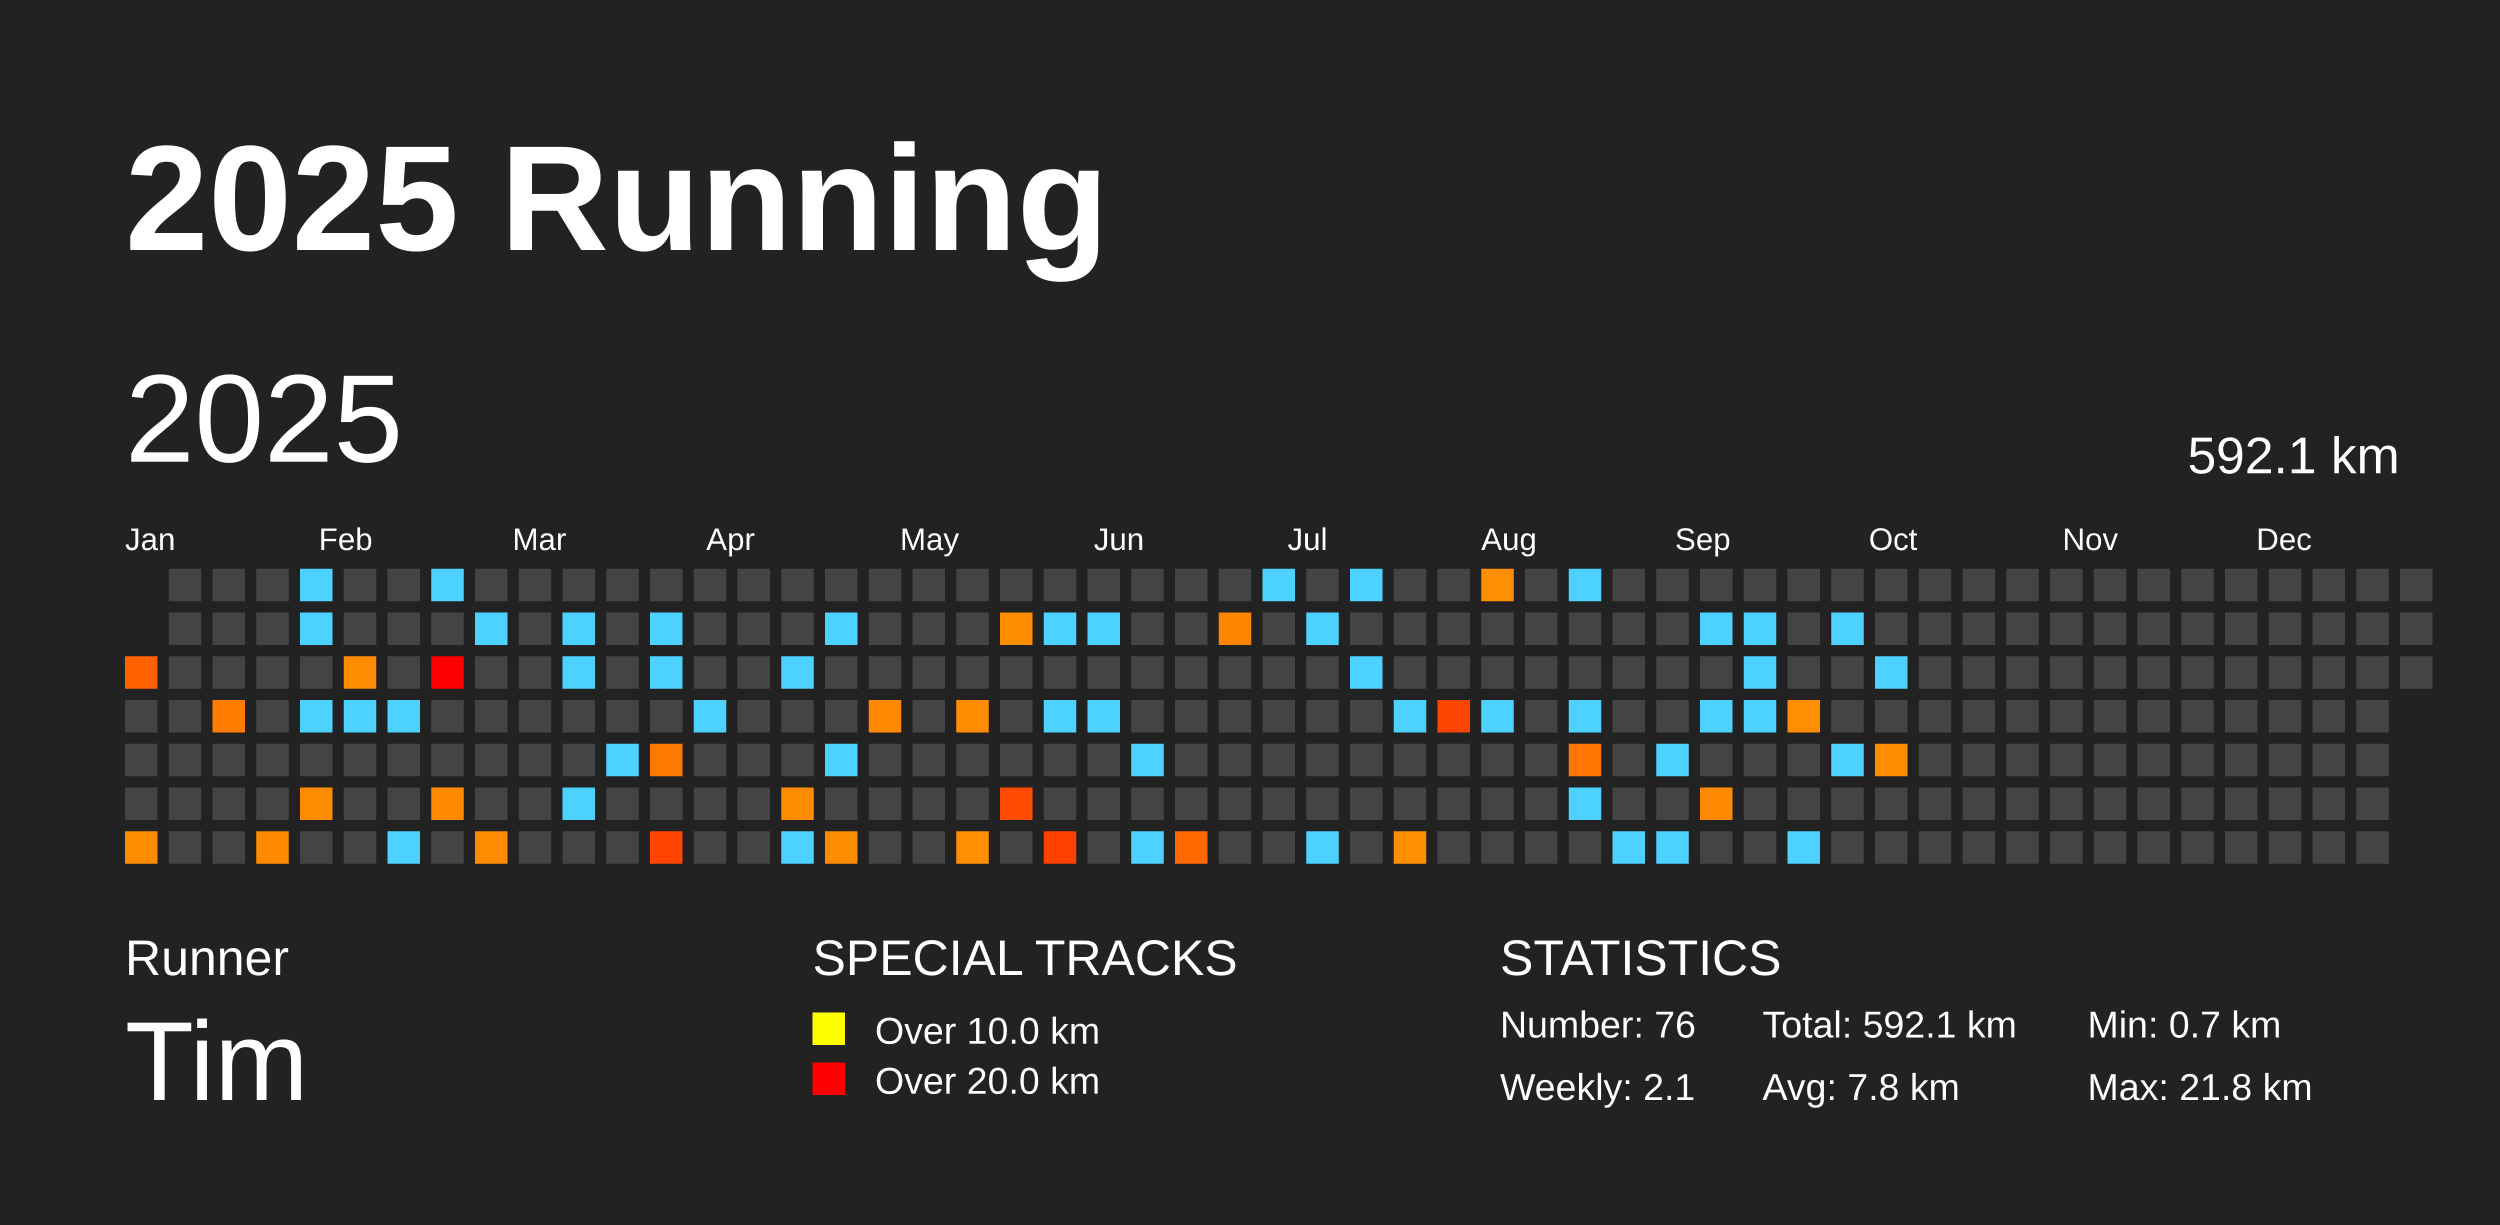
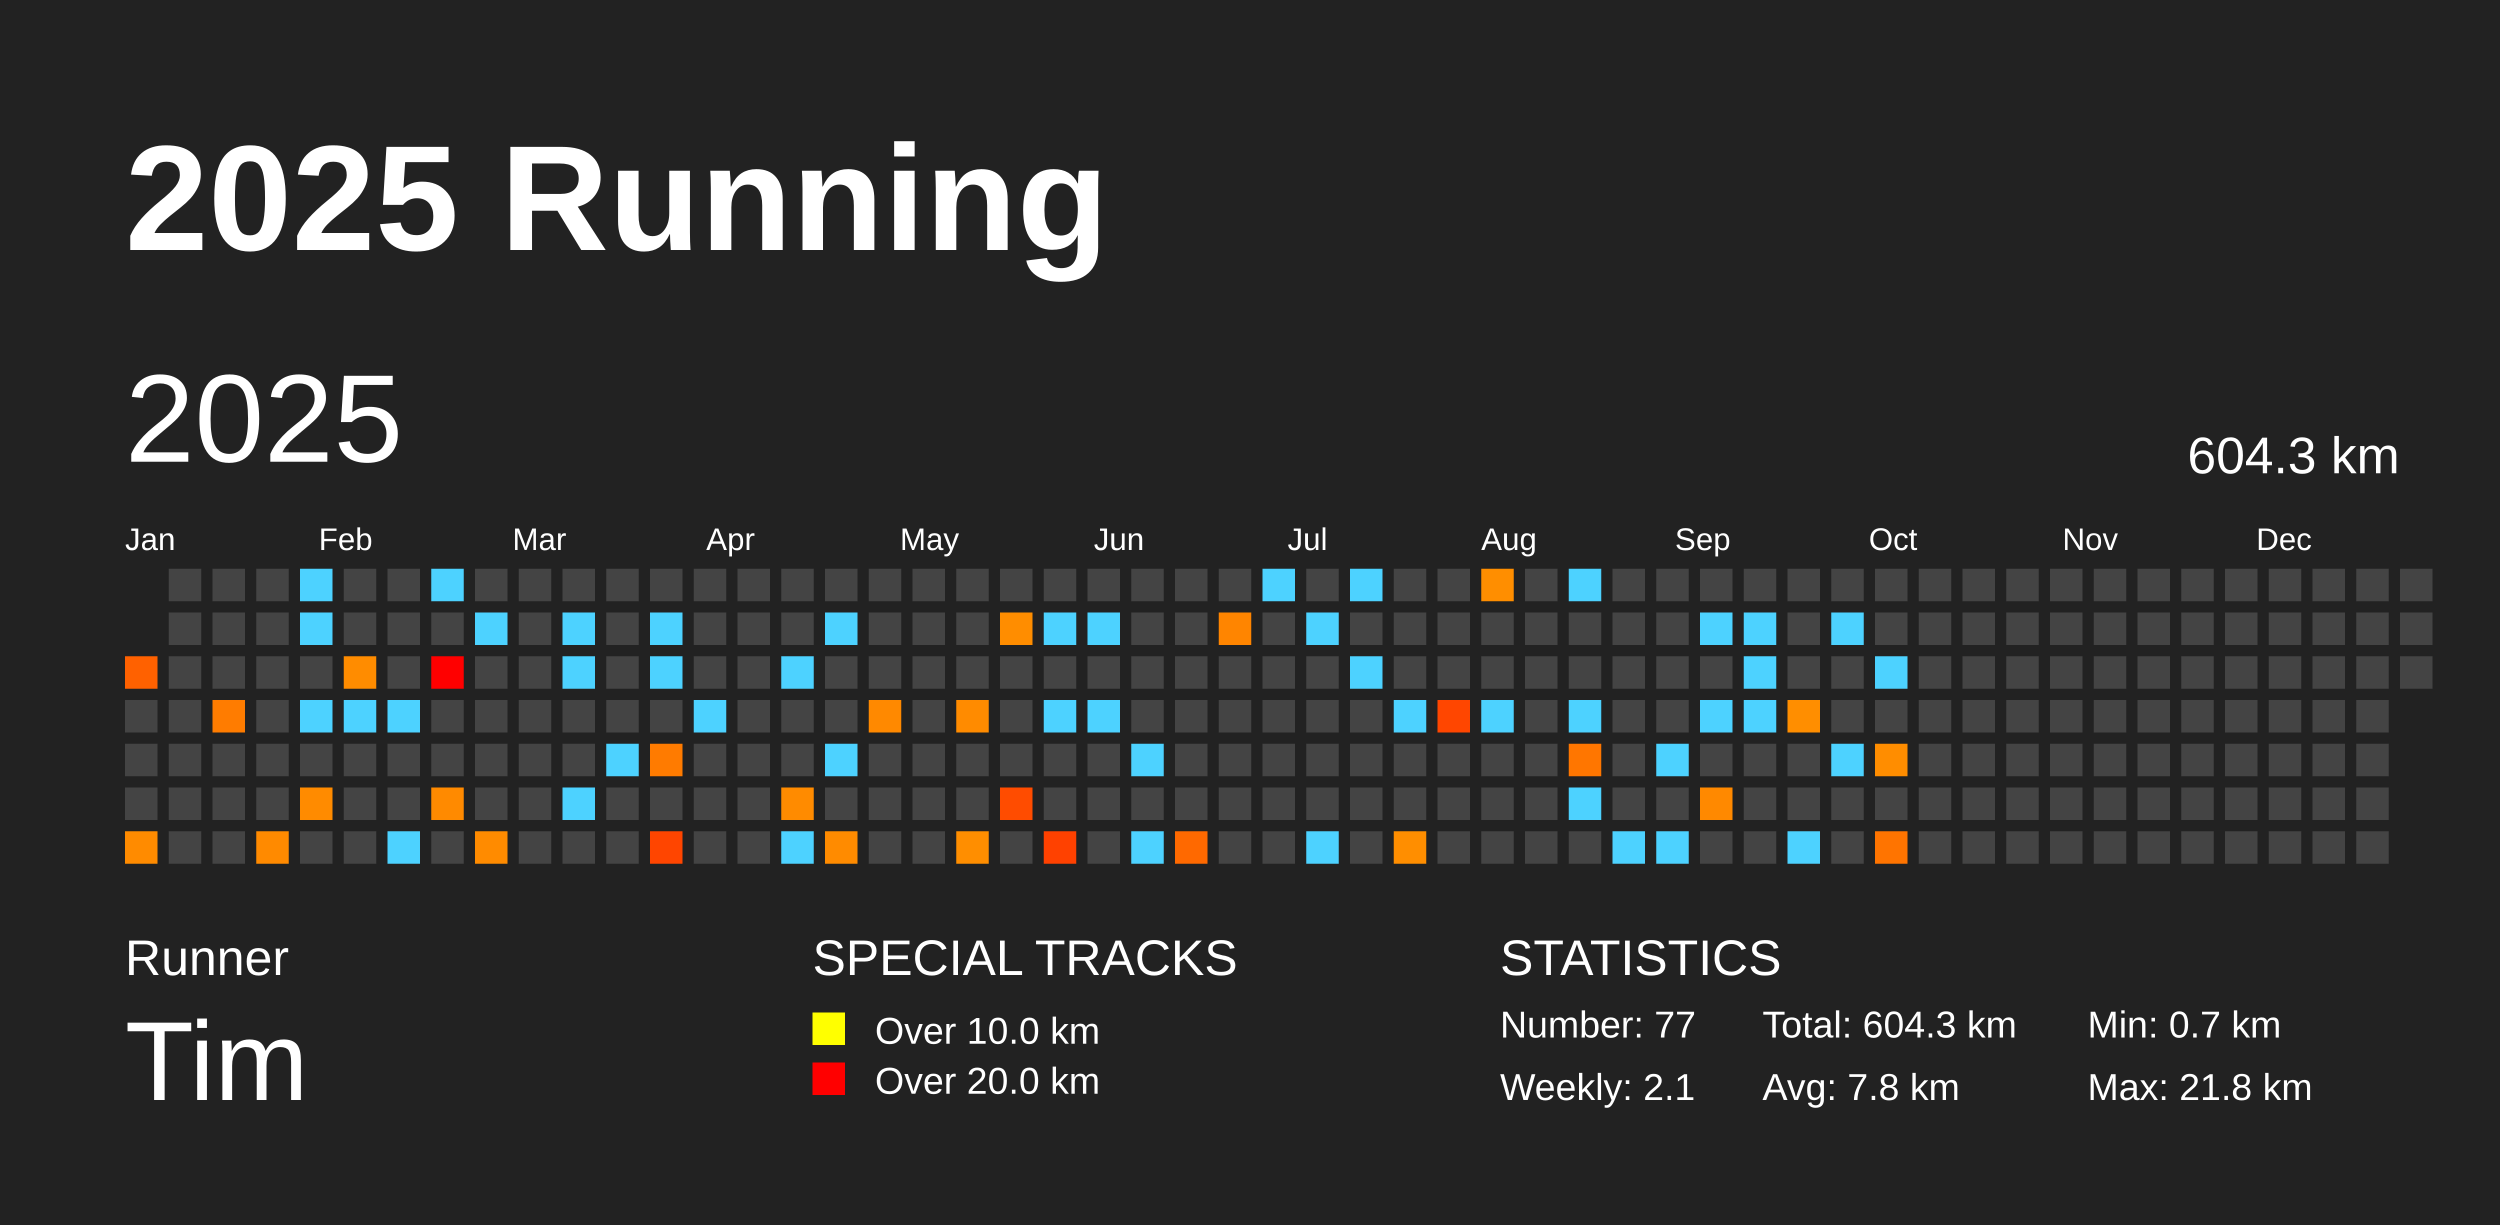
<svg xmlns="http://www.w3.org/2000/svg" baseProfile="full" height="98mm" version="1.1" viewBox="0,0,200,98" width="200mm">
  <defs />
  <rect fill="#222222" height="98" width="200" x="0" y="0" />
  <text fill="#FFFFFF" style="font-size:12px; font-family:Arial; font-weight:bold;" x="10" y="20">2025 Running</text>
  <text fill="#FFFFFF" style="font-size:4px; font-family:Arial" x="10" y="78">Runner</text>
  <text fill="#FFFFFF" style="font-size:9px; font-family:Arial" x="10" y="88">Tim</text>
  <text fill="#FFFFFF" style="font-size:4px; font-family:Arial" x="65" y="78">SPECIAL TRACKS</text>
  <rect fill="yellow" height="2.6" width="2.6" x="65" y="81" />
  <text fill="#FFFFFF" style="font-size:3px; font-family:Arial" x="70" y="83.5">Over 10.0 km</text>
  <rect fill="red" height="2.6" width="2.6" x="65" y="85" />
  <text fill="#FFFFFF" style="font-size:3px; font-family:Arial" x="70" y="87.5">Over 20.0 km</text>
  <text fill="#FFFFFF" style="font-size:4px; font-family:Arial" x="120" y="78">STATISTICS</text>
-   <text fill="#FFFFFF" style="font-size:3px; font-family:Arial" x="120" y="83">Number: 76</text>
+   <text fill="#FFFFFF" style="font-size:3px; font-family:Arial" x="120" y="83">Number: 77</text>
  <text fill="#FFFFFF" style="font-size:3px; font-family:Arial" x="120" y="88">Weekly: 2.1</text>
-   <text fill="#FFFFFF" style="font-size:3px; font-family:Arial" x="141" y="83">Total: 592.1 km</text>
+   <text fill="#FFFFFF" style="font-size:3px; font-family:Arial" x="141" y="83">Total: 604.3 km</text>
  <text fill="#FFFFFF" style="font-size:3px; font-family:Arial" x="141" y="88">Avg: 7.8 km</text>
  <text fill="#FFFFFF" style="font-size:3px; font-family:Arial" x="167" y="83">Min: 0.7 km</text>
  <text fill="#FFFFFF" style="font-size:3px; font-family:Arial" x="167" y="88">Max: 21.8 km</text>
  <text dominant-baseline="hanging" fill="#FFFFFF" style="font-size:10.0px; font-family:Arial;" x="10" y="30">2025</text>
-   <text dominant-baseline="hanging" fill="#FFFFFF" style="font-size:4.125px; font-family:Arial;" x="175" y="35">592.1 km</text>
+   <text dominant-baseline="hanging" fill="#FFFFFF" style="font-size:4.125px; font-family:Arial;" x="175" y="35">604.3 km</text>
  <text fill="#FFFFFF" style="font-size:2.5px; font-family:Arial" x="10.0" y="44">Jan</text>
  <text fill="#FFFFFF" style="font-size:2.5px; font-family:Arial" x="25.5" y="44">Feb</text>
  <text fill="#FFFFFF" style="font-size:2.5px; font-family:Arial" x="41.0" y="44">Mar</text>
  <text fill="#FFFFFF" style="font-size:2.5px; font-family:Arial" x="56.5" y="44">Apr</text>
  <text fill="#FFFFFF" style="font-size:2.5px; font-family:Arial" x="72.0" y="44">May</text>
  <text fill="#FFFFFF" style="font-size:2.5px; font-family:Arial" x="87.5" y="44">Jun</text>
  <text fill="#FFFFFF" style="font-size:2.5px; font-family:Arial" x="103.0" y="44">Jul</text>
  <text fill="#FFFFFF" style="font-size:2.5px; font-family:Arial" x="118.5" y="44">Aug</text>
  <text fill="#FFFFFF" style="font-size:2.5px; font-family:Arial" x="134.0" y="44">Sep</text>
  <text fill="#FFFFFF" style="font-size:2.5px; font-family:Arial" x="149.5" y="44">Oct</text>
  <text fill="#FFFFFF" style="font-size:2.5px; font-family:Arial" x="165.0" y="44">Nov</text>
  <text fill="#FFFFFF" style="font-size:2.5px; font-family:Arial" x="180.5" y="44">Dec</text>
  <rect fill="#ff6100" height="2.6" width="2.6" x="10.0" y="52.5" />
  <rect fill="#444444" height="2.6" width="2.6" x="10.0" y="56.0" />
  <rect fill="#444444" height="2.6" width="2.6" x="10.0" y="59.5" />
  <rect fill="#444444" height="2.6" width="2.6" x="10.0" y="63.0" />
  <rect fill="#ff8b00" height="2.6" width="2.6" x="10.0" y="66.5" />
  <rect fill="#444444" height="2.6" width="2.6" x="13.5" y="45.5" />
  <rect fill="#444444" height="2.6" width="2.6" x="13.5" y="49.0" />
  <rect fill="#444444" height="2.6" width="2.6" x="13.5" y="52.5" />
  <rect fill="#444444" height="2.6" width="2.6" x="13.5" y="56.0" />
  <rect fill="#444444" height="2.6" width="2.6" x="13.5" y="59.5" />
  <rect fill="#444444" height="2.6" width="2.6" x="13.5" y="63.0" />
  <rect fill="#444444" height="2.6" width="2.6" x="13.5" y="66.5" />
  <rect fill="#444444" height="2.6" width="2.6" x="17.0" y="45.5" />
  <rect fill="#444444" height="2.6" width="2.6" x="17.0" y="49.0" />
  <rect fill="#444444" height="2.6" width="2.6" x="17.0" y="52.5" />
  <rect fill="#ff7c00" height="2.6" width="2.6" x="17.0" y="56.0" />
  <rect fill="#444444" height="2.6" width="2.6" x="17.0" y="59.5" />
  <rect fill="#444444" height="2.6" width="2.6" x="17.0" y="63.0" />
  <rect fill="#444444" height="2.6" width="2.6" x="17.0" y="66.5" />
  <rect fill="#444444" height="2.6" width="2.6" x="20.5" y="45.5" />
  <rect fill="#444444" height="2.6" width="2.6" x="20.5" y="49.0" />
  <rect fill="#444444" height="2.6" width="2.6" x="20.5" y="52.5" />
  <rect fill="#444444" height="2.6" width="2.6" x="20.5" y="56.0" />
  <rect fill="#444444" height="2.6" width="2.6" x="20.5" y="59.5" />
  <rect fill="#444444" height="2.6" width="2.6" x="20.5" y="63.0" />
  <rect fill="#ff8a00" height="2.6" width="2.6" x="20.5" y="66.5" />
  <rect fill="#4dd2ff" height="2.6" width="2.6" x="24.0" y="45.5" />
  <rect fill="#4dd2ff" height="2.6" width="2.6" x="24.0" y="49.0" />
  <rect fill="#444444" height="2.6" width="2.6" x="24.0" y="52.5" />
  <rect fill="#4dd2ff" height="2.6" width="2.6" x="24.0" y="56.0" />
  <rect fill="#444444" height="2.6" width="2.6" x="24.0" y="59.5" />
  <rect fill="#ff8b00" height="2.6" width="2.6" x="24.0" y="63.0" />
  <rect fill="#444444" height="2.6" width="2.6" x="24.0" y="66.5" />
  <rect fill="#444444" height="2.6" width="2.6" x="27.5" y="45.5" />
  <rect fill="#444444" height="2.6" width="2.6" x="27.5" y="49.0" />
  <rect fill="#ff8c00" height="2.6" width="2.6" x="27.5" y="52.5" />
  <rect fill="#4dd2ff" height="2.6" width="2.6" x="27.5" y="56.0" />
  <rect fill="#444444" height="2.6" width="2.6" x="27.5" y="59.5" />
  <rect fill="#444444" height="2.6" width="2.6" x="27.5" y="63.0" />
  <rect fill="#444444" height="2.6" width="2.6" x="27.5" y="66.5" />
  <rect fill="#444444" height="2.6" width="2.6" x="31.0" y="45.5" />
  <rect fill="#444444" height="2.6" width="2.6" x="31.0" y="49.0" />
  <rect fill="#444444" height="2.6" width="2.6" x="31.0" y="52.5" />
  <rect fill="#4dd2ff" height="2.6" width="2.6" x="31.0" y="56.0" />
  <rect fill="#444444" height="2.6" width="2.6" x="31.0" y="59.5" />
  <rect fill="#444444" height="2.6" width="2.6" x="31.0" y="63.0" />
  <rect fill="#4dd2ff" height="2.6" width="2.6" x="31.0" y="66.5" />
  <rect fill="#4dd2ff" height="2.6" width="2.6" x="34.5" y="45.5" />
  <rect fill="#444444" height="2.6" width="2.6" x="34.5" y="49.0" />
  <rect fill="red" height="2.6" width="2.6" x="34.5" y="52.5" />
  <rect fill="#444444" height="2.6" width="2.6" x="34.5" y="56.0" />
  <rect fill="#444444" height="2.6" width="2.6" x="34.5" y="59.5" />
  <rect fill="#ff8a00" height="2.6" width="2.6" x="34.5" y="63.0" />
  <rect fill="#444444" height="2.6" width="2.6" x="34.5" y="66.5" />
  <rect fill="#444444" height="2.6" width="2.6" x="38.0" y="45.5" />
  <rect fill="#4dd2ff" height="2.6" width="2.6" x="38.0" y="49.0" />
  <rect fill="#444444" height="2.6" width="2.6" x="38.0" y="52.5" />
  <rect fill="#444444" height="2.6" width="2.6" x="38.0" y="56.0" />
  <rect fill="#444444" height="2.6" width="2.6" x="38.0" y="59.5" />
  <rect fill="#444444" height="2.6" width="2.6" x="38.0" y="63.0" />
  <rect fill="#ff8b00" height="2.6" width="2.6" x="38.0" y="66.5" />
  <rect fill="#444444" height="2.6" width="2.6" x="41.5" y="45.5" />
  <rect fill="#444444" height="2.6" width="2.6" x="41.5" y="49.0" />
  <rect fill="#444444" height="2.6" width="2.6" x="41.5" y="52.5" />
  <rect fill="#444444" height="2.6" width="2.6" x="41.5" y="56.0" />
  <rect fill="#444444" height="2.6" width="2.6" x="41.5" y="59.5" />
  <rect fill="#444444" height="2.6" width="2.6" x="41.5" y="63.0" />
  <rect fill="#444444" height="2.6" width="2.6" x="41.5" y="66.5" />
  <rect fill="#444444" height="2.6" width="2.6" x="45.0" y="45.5" />
  <rect fill="#4dd2ff" height="2.6" width="2.6" x="45.0" y="49.0" />
  <rect fill="#4dd2ff" height="2.6" width="2.6" x="45.0" y="52.5" />
  <rect fill="#444444" height="2.6" width="2.6" x="45.0" y="56.0" />
  <rect fill="#444444" height="2.6" width="2.6" x="45.0" y="59.5" />
  <rect fill="#4dd2ff" height="2.6" width="2.6" x="45.0" y="63.0" />
  <rect fill="#444444" height="2.6" width="2.6" x="45.0" y="66.5" />
  <rect fill="#444444" height="2.6" width="2.6" x="48.5" y="45.5" />
  <rect fill="#444444" height="2.6" width="2.6" x="48.5" y="49.0" />
  <rect fill="#444444" height="2.6" width="2.6" x="48.5" y="52.5" />
  <rect fill="#444444" height="2.6" width="2.6" x="48.5" y="56.0" />
  <rect fill="#4dd2ff" height="2.6" width="2.6" x="48.5" y="59.5" />
  <rect fill="#444444" height="2.6" width="2.6" x="48.5" y="63.0" />
  <rect fill="#444444" height="2.6" width="2.6" x="48.5" y="66.5" />
  <rect fill="#444444" height="2.6" width="2.6" x="52.0" y="45.5" />
  <rect fill="#4dd2ff" height="2.6" width="2.6" x="52.0" y="49.0" />
  <rect fill="#4dd2ff" height="2.6" width="2.6" x="52.0" y="52.5" />
  <rect fill="#444444" height="2.6" width="2.6" x="52.0" y="56.0" />
  <rect fill="#ff7b00" height="2.6" width="2.6" x="52.0" y="59.5" />
  <rect fill="#444444" height="2.6" width="2.6" x="52.0" y="63.0" />
  <rect fill="#ff4500" height="2.6" width="2.6" x="52.0" y="66.5" />
  <rect fill="#444444" height="2.6" width="2.6" x="55.5" y="45.5" />
  <rect fill="#444444" height="2.6" width="2.6" x="55.5" y="49.0" />
  <rect fill="#444444" height="2.6" width="2.6" x="55.5" y="52.5" />
  <rect fill="#4dd2ff" height="2.6" width="2.6" x="55.5" y="56.0" />
  <rect fill="#444444" height="2.6" width="2.6" x="55.5" y="59.5" />
  <rect fill="#444444" height="2.6" width="2.6" x="55.5" y="63.0" />
  <rect fill="#444444" height="2.6" width="2.6" x="55.5" y="66.5" />
  <rect fill="#444444" height="2.6" width="2.6" x="59.0" y="45.5" />
  <rect fill="#444444" height="2.6" width="2.6" x="59.0" y="49.0" />
  <rect fill="#444444" height="2.6" width="2.6" x="59.0" y="52.5" />
  <rect fill="#444444" height="2.6" width="2.6" x="59.0" y="56.0" />
  <rect fill="#444444" height="2.6" width="2.6" x="59.0" y="59.5" />
  <rect fill="#444444" height="2.6" width="2.6" x="59.0" y="63.0" />
  <rect fill="#444444" height="2.6" width="2.6" x="59.0" y="66.5" />
  <rect fill="#444444" height="2.6" width="2.6" x="62.5" y="45.5" />
  <rect fill="#444444" height="2.6" width="2.6" x="62.5" y="49.0" />
  <rect fill="#4dd2ff" height="2.6" width="2.6" x="62.5" y="52.5" />
  <rect fill="#444444" height="2.6" width="2.6" x="62.5" y="56.0" />
  <rect fill="#444444" height="2.6" width="2.6" x="62.5" y="59.5" />
  <rect fill="#ff8b00" height="2.6" width="2.6" x="62.5" y="63.0" />
  <rect fill="#4dd2ff" height="2.6" width="2.6" x="62.5" y="66.5" />
  <rect fill="#444444" height="2.6" width="2.6" x="66.0" y="45.5" />
  <rect fill="#4dd2ff" height="2.6" width="2.6" x="66.0" y="49.0" />
  <rect fill="#444444" height="2.6" width="2.6" x="66.0" y="52.5" />
  <rect fill="#444444" height="2.6" width="2.6" x="66.0" y="56.0" />
  <rect fill="#4dd2ff" height="2.6" width="2.6" x="66.0" y="59.5" />
  <rect fill="#444444" height="2.6" width="2.6" x="66.0" y="63.0" />
  <rect fill="#ff8b00" height="2.6" width="2.6" x="66.0" y="66.5" />
  <rect fill="#444444" height="2.6" width="2.6" x="69.5" y="45.5" />
  <rect fill="#444444" height="2.6" width="2.6" x="69.5" y="49.0" />
  <rect fill="#444444" height="2.6" width="2.6" x="69.5" y="52.5" />
  <rect fill="#ff8900" height="2.6" width="2.6" x="69.5" y="56.0" />
  <rect fill="#444444" height="2.6" width="2.6" x="69.5" y="59.5" />
  <rect fill="#444444" height="2.6" width="2.6" x="69.5" y="63.0" />
  <rect fill="#444444" height="2.6" width="2.6" x="69.5" y="66.5" />
  <rect fill="#444444" height="2.6" width="2.6" x="73.0" y="45.5" />
  <rect fill="#444444" height="2.6" width="2.6" x="73.0" y="49.0" />
  <rect fill="#444444" height="2.6" width="2.6" x="73.0" y="52.5" />
  <rect fill="#444444" height="2.6" width="2.6" x="73.0" y="56.0" />
  <rect fill="#444444" height="2.6" width="2.6" x="73.0" y="59.5" />
  <rect fill="#444444" height="2.6" width="2.6" x="73.0" y="63.0" />
  <rect fill="#444444" height="2.6" width="2.6" x="73.0" y="66.5" />
  <rect fill="#444444" height="2.6" width="2.6" x="76.5" y="45.5" />
  <rect fill="#444444" height="2.6" width="2.6" x="76.5" y="49.0" />
  <rect fill="#444444" height="2.6" width="2.6" x="76.5" y="52.5" />
  <rect fill="#ff8b00" height="2.6" width="2.6" x="76.5" y="56.0" />
  <rect fill="#444444" height="2.6" width="2.6" x="76.5" y="59.5" />
  <rect fill="#444444" height="2.6" width="2.6" x="76.5" y="63.0" />
  <rect fill="#ff8e00" height="2.6" width="2.6" x="76.5" y="66.5" />
  <rect fill="#444444" height="2.6" width="2.6" x="80.0" y="45.5" />
  <rect fill="#ff8d00" height="2.6" width="2.6" x="80.0" y="49.0" />
  <rect fill="#444444" height="2.6" width="2.6" x="80.0" y="52.5" />
  <rect fill="#444444" height="2.6" width="2.6" x="80.0" y="56.0" />
  <rect fill="#444444" height="2.6" width="2.6" x="80.0" y="59.5" />
  <rect fill="#ff4c00" height="2.6" width="2.6" x="80.0" y="63.0" />
  <rect fill="#444444" height="2.6" width="2.6" x="80.0" y="66.5" />
  <rect fill="#444444" height="2.6" width="2.6" x="83.5" y="45.5" />
  <rect fill="#4dd2ff" height="2.6" width="2.6" x="83.5" y="49.0" />
  <rect fill="#444444" height="2.6" width="2.6" x="83.5" y="52.5" />
  <rect fill="#4dd2ff" height="2.6" width="2.6" x="83.5" y="56.0" />
  <rect fill="#444444" height="2.6" width="2.6" x="83.5" y="59.5" />
  <rect fill="#444444" height="2.6" width="2.6" x="83.5" y="63.0" />
  <rect fill="#ff4100" height="2.6" width="2.6" x="83.5" y="66.5" />
  <rect fill="#444444" height="2.6" width="2.6" x="87.0" y="45.5" />
  <rect fill="#4dd2ff" height="2.6" width="2.6" x="87.0" y="49.0" />
  <rect fill="#444444" height="2.6" width="2.6" x="87.0" y="52.5" />
  <rect fill="#4dd2ff" height="2.6" width="2.6" x="87.0" y="56.0" />
  <rect fill="#444444" height="2.6" width="2.6" x="87.0" y="59.5" />
  <rect fill="#444444" height="2.6" width="2.6" x="87.0" y="63.0" />
  <rect fill="#444444" height="2.6" width="2.6" x="87.0" y="66.5" />
  <rect fill="#444444" height="2.6" width="2.6" x="90.5" y="45.5" />
  <rect fill="#444444" height="2.6" width="2.6" x="90.5" y="49.0" />
  <rect fill="#444444" height="2.6" width="2.6" x="90.5" y="52.5" />
  <rect fill="#444444" height="2.6" width="2.6" x="90.5" y="56.0" />
  <rect fill="#4dd2ff" height="2.6" width="2.6" x="90.5" y="59.5" />
  <rect fill="#444444" height="2.6" width="2.6" x="90.5" y="63.0" />
  <rect fill="#4dd2ff" height="2.6" width="2.6" x="90.5" y="66.5" />
  <rect fill="#444444" height="2.6" width="2.6" x="94.0" y="45.5" />
  <rect fill="#444444" height="2.6" width="2.6" x="94.0" y="49.0" />
  <rect fill="#444444" height="2.6" width="2.6" x="94.0" y="52.5" />
  <rect fill="#444444" height="2.6" width="2.6" x="94.0" y="56.0" />
  <rect fill="#444444" height="2.6" width="2.6" x="94.0" y="59.5" />
  <rect fill="#444444" height="2.6" width="2.6" x="94.0" y="63.0" />
  <rect fill="#ff6900" height="2.6" width="2.6" x="94.0" y="66.5" />
  <rect fill="#444444" height="2.6" width="2.6" x="97.5" y="45.5" />
  <rect fill="#ff8500" height="2.6" width="2.6" x="97.5" y="49.0" />
  <rect fill="#444444" height="2.6" width="2.6" x="97.5" y="52.5" />
  <rect fill="#444444" height="2.6" width="2.6" x="97.5" y="56.0" />
  <rect fill="#444444" height="2.6" width="2.6" x="97.5" y="59.5" />
  <rect fill="#444444" height="2.6" width="2.6" x="97.5" y="63.0" />
  <rect fill="#444444" height="2.6" width="2.6" x="97.5" y="66.5" />
  <rect fill="#4dd2ff" height="2.6" width="2.6" x="101.0" y="45.5" />
  <rect fill="#444444" height="2.6" width="2.6" x="101.0" y="49.0" />
  <rect fill="#444444" height="2.6" width="2.6" x="101.0" y="52.5" />
  <rect fill="#444444" height="2.6" width="2.6" x="101.0" y="56.0" />
  <rect fill="#444444" height="2.6" width="2.6" x="101.0" y="59.5" />
  <rect fill="#444444" height="2.6" width="2.6" x="101.0" y="63.0" />
  <rect fill="#444444" height="2.6" width="2.6" x="101.0" y="66.5" />
  <rect fill="#444444" height="2.6" width="2.6" x="104.5" y="45.5" />
  <rect fill="#4dd2ff" height="2.6" width="2.6" x="104.5" y="49.0" />
  <rect fill="#444444" height="2.6" width="2.6" x="104.5" y="52.5" />
  <rect fill="#444444" height="2.6" width="2.6" x="104.5" y="56.0" />
  <rect fill="#444444" height="2.6" width="2.6" x="104.5" y="59.5" />
  <rect fill="#444444" height="2.6" width="2.6" x="104.5" y="63.0" />
  <rect fill="#4dd2ff" height="2.6" width="2.6" x="104.5" y="66.5" />
  <rect fill="#4dd2ff" height="2.6" width="2.6" x="108.0" y="45.5" />
  <rect fill="#444444" height="2.6" width="2.6" x="108.0" y="49.0" />
  <rect fill="#4dd2ff" height="2.6" width="2.6" x="108.0" y="52.5" />
  <rect fill="#444444" height="2.6" width="2.6" x="108.0" y="56.0" />
  <rect fill="#444444" height="2.6" width="2.6" x="108.0" y="59.5" />
  <rect fill="#444444" height="2.6" width="2.6" x="108.0" y="63.0" />
  <rect fill="#444444" height="2.6" width="2.6" x="108.0" y="66.5" />
  <rect fill="#444444" height="2.6" width="2.6" x="111.5" y="45.5" />
  <rect fill="#444444" height="2.6" width="2.6" x="111.5" y="49.0" />
  <rect fill="#444444" height="2.6" width="2.6" x="111.5" y="52.5" />
  <rect fill="#4dd2ff" height="2.6" width="2.6" x="111.5" y="56.0" />
  <rect fill="#444444" height="2.6" width="2.6" x="111.5" y="59.5" />
  <rect fill="#444444" height="2.6" width="2.6" x="111.5" y="63.0" />
  <rect fill="#ff8e00" height="2.6" width="2.6" x="111.5" y="66.5" />
  <rect fill="#444444" height="2.6" width="2.6" x="115.0" y="45.5" />
  <rect fill="#444444" height="2.6" width="2.6" x="115.0" y="49.0" />
  <rect fill="#444444" height="2.6" width="2.6" x="115.0" y="52.5" />
  <rect fill="#ff4600" height="2.6" width="2.6" x="115.0" y="56.0" />
  <rect fill="#444444" height="2.6" width="2.6" x="115.0" y="59.5" />
  <rect fill="#444444" height="2.6" width="2.6" x="115.0" y="63.0" />
  <rect fill="#444444" height="2.6" width="2.6" x="115.0" y="66.5" />
  <rect fill="#ff8e00" height="2.6" width="2.6" x="118.5" y="45.5" />
  <rect fill="#444444" height="2.6" width="2.6" x="118.5" y="49.0" />
  <rect fill="#444444" height="2.6" width="2.6" x="118.5" y="52.5" />
  <rect fill="#4dd2ff" height="2.6" width="2.6" x="118.5" y="56.0" />
  <rect fill="#444444" height="2.6" width="2.6" x="118.5" y="59.5" />
  <rect fill="#444444" height="2.6" width="2.6" x="118.5" y="63.0" />
  <rect fill="#444444" height="2.6" width="2.6" x="118.5" y="66.5" />
  <rect fill="#444444" height="2.6" width="2.6" x="122.0" y="45.5" />
  <rect fill="#444444" height="2.6" width="2.6" x="122.0" y="49.0" />
  <rect fill="#444444" height="2.6" width="2.6" x="122.0" y="52.5" />
  <rect fill="#444444" height="2.6" width="2.6" x="122.0" y="56.0" />
  <rect fill="#444444" height="2.6" width="2.6" x="122.0" y="59.5" />
  <rect fill="#444444" height="2.6" width="2.6" x="122.0" y="63.0" />
  <rect fill="#444444" height="2.6" width="2.6" x="122.0" y="66.5" />
  <rect fill="#4dd2ff" height="2.6" width="2.6" x="125.5" y="45.5" />
  <rect fill="#444444" height="2.6" width="2.6" x="125.5" y="49.0" />
  <rect fill="#444444" height="2.6" width="2.6" x="125.5" y="52.5" />
  <rect fill="#4dd2ff" height="2.6" width="2.6" x="125.5" y="56.0" />
  <rect fill="#ff7600" height="2.6" width="2.6" x="125.5" y="59.5" />
  <rect fill="#4dd2ff" height="2.6" width="2.6" x="125.5" y="63.0" />
  <rect fill="#444444" height="2.6" width="2.6" x="125.5" y="66.5" />
  <rect fill="#444444" height="2.6" width="2.6" x="129.0" y="45.5" />
  <rect fill="#444444" height="2.6" width="2.6" x="129.0" y="49.0" />
  <rect fill="#444444" height="2.6" width="2.6" x="129.0" y="52.5" />
  <rect fill="#444444" height="2.6" width="2.6" x="129.0" y="56.0" />
  <rect fill="#444444" height="2.6" width="2.6" x="129.0" y="59.5" />
  <rect fill="#444444" height="2.6" width="2.6" x="129.0" y="63.0" />
  <rect fill="#4dd2ff" height="2.6" width="2.6" x="129.0" y="66.5" />
  <rect fill="#444444" height="2.6" width="2.6" x="132.5" y="45.5" />
  <rect fill="#444444" height="2.6" width="2.6" x="132.5" y="49.0" />
  <rect fill="#444444" height="2.6" width="2.6" x="132.5" y="52.5" />
  <rect fill="#444444" height="2.6" width="2.6" x="132.5" y="56.0" />
  <rect fill="#4dd2ff" height="2.6" width="2.6" x="132.5" y="59.5" />
  <rect fill="#444444" height="2.6" width="2.6" x="132.5" y="63.0" />
  <rect fill="#4dd2ff" height="2.6" width="2.6" x="132.5" y="66.5" />
  <rect fill="#444444" height="2.6" width="2.6" x="136.0" y="45.5" />
  <rect fill="#4dd2ff" height="2.6" width="2.6" x="136.0" y="49.0" />
  <rect fill="#444444" height="2.6" width="2.6" x="136.0" y="52.5" />
  <rect fill="#4dd2ff" height="2.6" width="2.6" x="136.0" y="56.0" />
  <rect fill="#444444" height="2.6" width="2.6" x="136.0" y="59.5" />
  <rect fill="#ff8900" height="2.6" width="2.6" x="136.0" y="63.0" />
  <rect fill="#444444" height="2.6" width="2.6" x="136.0" y="66.5" />
  <rect fill="#444444" height="2.6" width="2.6" x="139.5" y="45.5" />
  <rect fill="#4dd2ff" height="2.6" width="2.6" x="139.5" y="49.0" />
  <rect fill="#4dd2ff" height="2.6" width="2.6" x="139.5" y="52.5" />
  <rect fill="#4dd2ff" height="2.6" width="2.6" x="139.5" y="56.0" />
  <rect fill="#444444" height="2.6" width="2.6" x="139.5" y="59.5" />
  <rect fill="#444444" height="2.6" width="2.6" x="139.5" y="63.0" />
  <rect fill="#444444" height="2.6" width="2.6" x="139.5" y="66.5" />
  <rect fill="#444444" height="2.6" width="2.6" x="143.0" y="45.5" />
  <rect fill="#444444" height="2.6" width="2.6" x="143.0" y="49.0" />
  <rect fill="#444444" height="2.6" width="2.6" x="143.0" y="52.5" />
  <rect fill="#ff8e00" height="2.6" width="2.6" x="143.0" y="56.0" />
  <rect fill="#444444" height="2.6" width="2.6" x="143.0" y="59.5" />
  <rect fill="#444444" height="2.6" width="2.6" x="143.0" y="63.0" />
  <rect fill="#4dd2ff" height="2.6" width="2.6" x="143.0" y="66.5" />
  <rect fill="#444444" height="2.6" width="2.6" x="146.5" y="45.5" />
  <rect fill="#4dd2ff" height="2.6" width="2.6" x="146.5" y="49.0" />
  <rect fill="#444444" height="2.6" width="2.6" x="146.5" y="52.5" />
  <rect fill="#444444" height="2.6" width="2.6" x="146.5" y="56.0" />
  <rect fill="#4dd2ff" height="2.6" width="2.6" x="146.5" y="59.5" />
  <rect fill="#444444" height="2.6" width="2.6" x="146.5" y="63.0" />
  <rect fill="#444444" height="2.6" width="2.6" x="146.5" y="66.5" />
  <rect fill="#444444" height="2.6" width="2.6" x="150.0" y="45.5" />
  <rect fill="#444444" height="2.6" width="2.6" x="150.0" y="49.0" />
  <rect fill="#4dd2ff" height="2.6" width="2.6" x="150.0" y="52.5" />
  <rect fill="#444444" height="2.6" width="2.6" x="150.0" y="56.0" />
  <rect fill="#ff8d00" height="2.6" width="2.6" x="150.0" y="59.5" />
  <rect fill="#444444" height="2.6" width="2.6" x="150.0" y="63.0" />
-   <rect fill="#444444" height="2.6" width="2.6" x="150.0" y="66.5" />
+   <rect fill="#ff7400" height="2.6" width="2.6" x="150.0" y="66.5" />
  <rect fill="#444444" height="2.6" width="2.6" x="153.5" y="45.5" />
  <rect fill="#444444" height="2.6" width="2.6" x="153.5" y="49.0" />
  <rect fill="#444444" height="2.6" width="2.6" x="153.5" y="52.5" />
  <rect fill="#444444" height="2.6" width="2.6" x="153.5" y="56.0" />
  <rect fill="#444444" height="2.6" width="2.6" x="153.5" y="59.5" />
  <rect fill="#444444" height="2.6" width="2.6" x="153.5" y="63.0" />
  <rect fill="#444444" height="2.6" width="2.6" x="153.5" y="66.5" />
  <rect fill="#444444" height="2.6" width="2.6" x="157.0" y="45.5" />
  <rect fill="#444444" height="2.6" width="2.6" x="157.0" y="49.0" />
  <rect fill="#444444" height="2.6" width="2.6" x="157.0" y="52.5" />
  <rect fill="#444444" height="2.6" width="2.6" x="157.0" y="56.0" />
  <rect fill="#444444" height="2.6" width="2.6" x="157.0" y="59.5" />
  <rect fill="#444444" height="2.6" width="2.6" x="157.0" y="63.0" />
  <rect fill="#444444" height="2.6" width="2.6" x="157.0" y="66.5" />
  <rect fill="#444444" height="2.6" width="2.6" x="160.5" y="45.5" />
  <rect fill="#444444" height="2.6" width="2.6" x="160.5" y="49.0" />
  <rect fill="#444444" height="2.6" width="2.6" x="160.5" y="52.5" />
  <rect fill="#444444" height="2.6" width="2.6" x="160.5" y="56.0" />
  <rect fill="#444444" height="2.6" width="2.6" x="160.5" y="59.5" />
  <rect fill="#444444" height="2.6" width="2.6" x="160.5" y="63.0" />
  <rect fill="#444444" height="2.6" width="2.6" x="160.5" y="66.5" />
  <rect fill="#444444" height="2.6" width="2.6" x="164.0" y="45.5" />
  <rect fill="#444444" height="2.6" width="2.6" x="164.0" y="49.0" />
  <rect fill="#444444" height="2.6" width="2.6" x="164.0" y="52.5" />
  <rect fill="#444444" height="2.6" width="2.6" x="164.0" y="56.0" />
  <rect fill="#444444" height="2.6" width="2.6" x="164.0" y="59.5" />
  <rect fill="#444444" height="2.6" width="2.6" x="164.0" y="63.0" />
  <rect fill="#444444" height="2.6" width="2.6" x="164.0" y="66.5" />
  <rect fill="#444444" height="2.6" width="2.6" x="167.5" y="45.5" />
  <rect fill="#444444" height="2.6" width="2.6" x="167.5" y="49.0" />
  <rect fill="#444444" height="2.6" width="2.6" x="167.5" y="52.5" />
  <rect fill="#444444" height="2.6" width="2.6" x="167.5" y="56.0" />
  <rect fill="#444444" height="2.6" width="2.6" x="167.5" y="59.5" />
  <rect fill="#444444" height="2.6" width="2.6" x="167.5" y="63.0" />
  <rect fill="#444444" height="2.6" width="2.6" x="167.5" y="66.5" />
  <rect fill="#444444" height="2.6" width="2.6" x="171.0" y="45.5" />
  <rect fill="#444444" height="2.6" width="2.6" x="171.0" y="49.0" />
  <rect fill="#444444" height="2.6" width="2.6" x="171.0" y="52.5" />
  <rect fill="#444444" height="2.6" width="2.6" x="171.0" y="56.0" />
  <rect fill="#444444" height="2.6" width="2.6" x="171.0" y="59.5" />
  <rect fill="#444444" height="2.6" width="2.6" x="171.0" y="63.0" />
  <rect fill="#444444" height="2.6" width="2.6" x="171.0" y="66.5" />
  <rect fill="#444444" height="2.6" width="2.6" x="174.5" y="45.5" />
  <rect fill="#444444" height="2.6" width="2.6" x="174.5" y="49.0" />
  <rect fill="#444444" height="2.6" width="2.6" x="174.5" y="52.5" />
  <rect fill="#444444" height="2.6" width="2.6" x="174.5" y="56.0" />
  <rect fill="#444444" height="2.6" width="2.6" x="174.5" y="59.5" />
  <rect fill="#444444" height="2.6" width="2.6" x="174.5" y="63.0" />
  <rect fill="#444444" height="2.6" width="2.6" x="174.5" y="66.5" />
  <rect fill="#444444" height="2.6" width="2.6" x="178.0" y="45.5" />
  <rect fill="#444444" height="2.6" width="2.6" x="178.0" y="49.0" />
  <rect fill="#444444" height="2.6" width="2.6" x="178.0" y="52.5" />
  <rect fill="#444444" height="2.6" width="2.6" x="178.0" y="56.0" />
  <rect fill="#444444" height="2.6" width="2.6" x="178.0" y="59.5" />
  <rect fill="#444444" height="2.6" width="2.6" x="178.0" y="63.0" />
  <rect fill="#444444" height="2.6" width="2.6" x="178.0" y="66.5" />
  <rect fill="#444444" height="2.6" width="2.6" x="181.5" y="45.5" />
  <rect fill="#444444" height="2.6" width="2.6" x="181.5" y="49.0" />
  <rect fill="#444444" height="2.6" width="2.6" x="181.5" y="52.5" />
  <rect fill="#444444" height="2.6" width="2.6" x="181.5" y="56.0" />
  <rect fill="#444444" height="2.6" width="2.6" x="181.5" y="59.5" />
  <rect fill="#444444" height="2.6" width="2.6" x="181.5" y="63.0" />
  <rect fill="#444444" height="2.6" width="2.6" x="181.5" y="66.5" />
  <rect fill="#444444" height="2.6" width="2.6" x="185.0" y="45.5" />
  <rect fill="#444444" height="2.6" width="2.6" x="185.0" y="49.0" />
  <rect fill="#444444" height="2.6" width="2.6" x="185.0" y="52.5" />
  <rect fill="#444444" height="2.6" width="2.6" x="185.0" y="56.0" />
  <rect fill="#444444" height="2.6" width="2.6" x="185.0" y="59.5" />
  <rect fill="#444444" height="2.6" width="2.6" x="185.0" y="63.0" />
  <rect fill="#444444" height="2.6" width="2.6" x="185.0" y="66.5" />
  <rect fill="#444444" height="2.6" width="2.6" x="188.5" y="45.5" />
  <rect fill="#444444" height="2.6" width="2.6" x="188.5" y="49.0" />
  <rect fill="#444444" height="2.6" width="2.6" x="188.5" y="52.5" />
  <rect fill="#444444" height="2.6" width="2.6" x="188.5" y="56.0" />
  <rect fill="#444444" height="2.6" width="2.6" x="188.5" y="59.5" />
  <rect fill="#444444" height="2.6" width="2.6" x="188.5" y="63.0" />
  <rect fill="#444444" height="2.6" width="2.6" x="188.5" y="66.5" />
  <rect fill="#444444" height="2.6" width="2.6" x="192.0" y="45.5" />
  <rect fill="#444444" height="2.6" width="2.6" x="192.0" y="49.0" />
  <rect fill="#444444" height="2.6" width="2.6" x="192.0" y="52.5" />
</svg>
